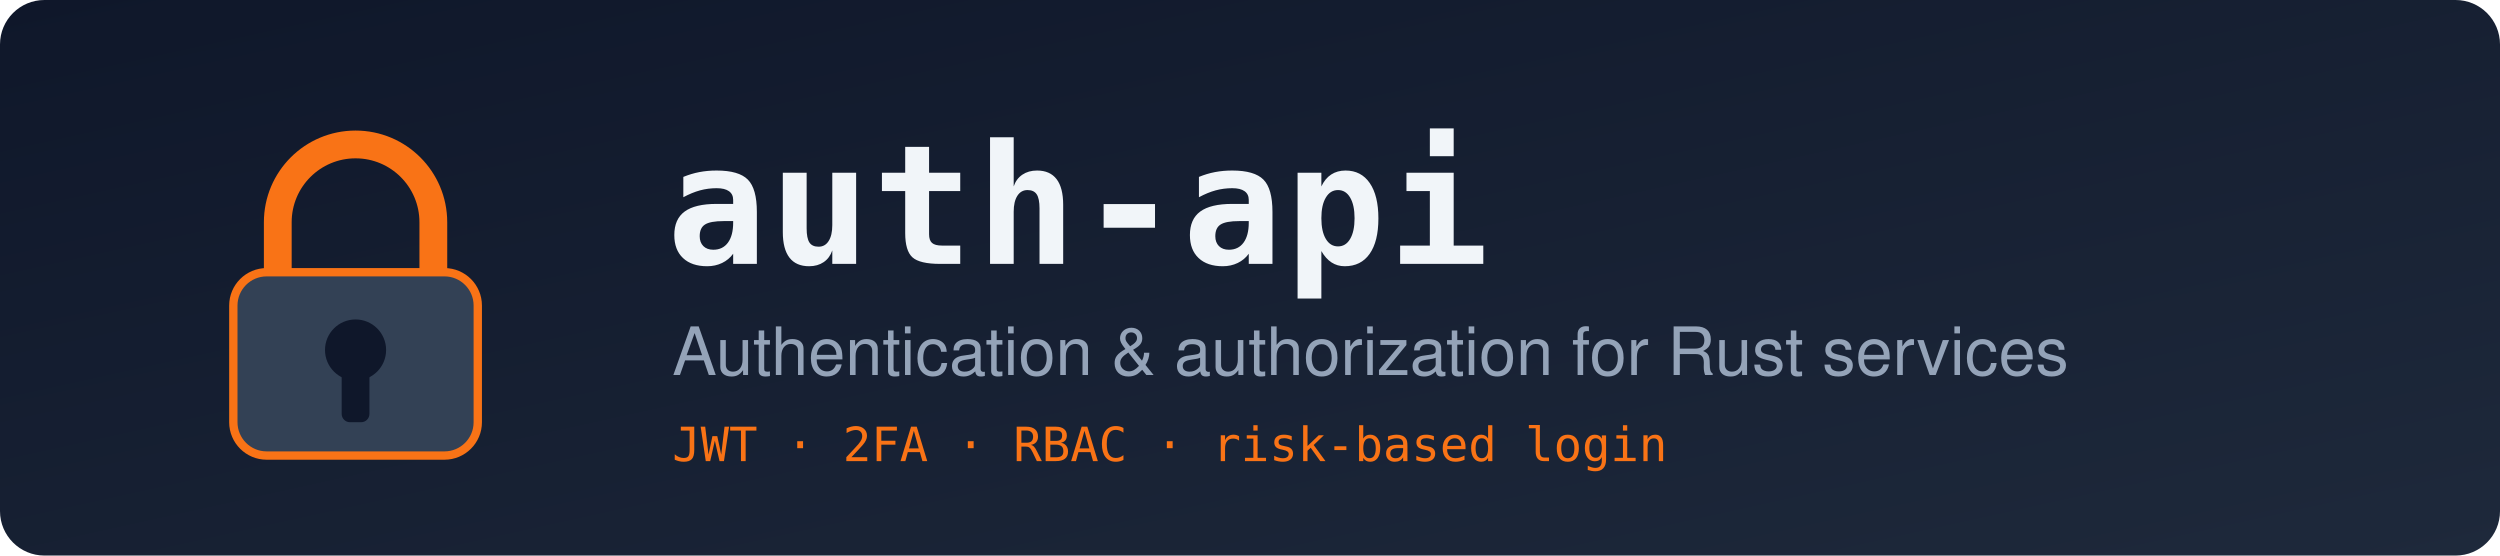
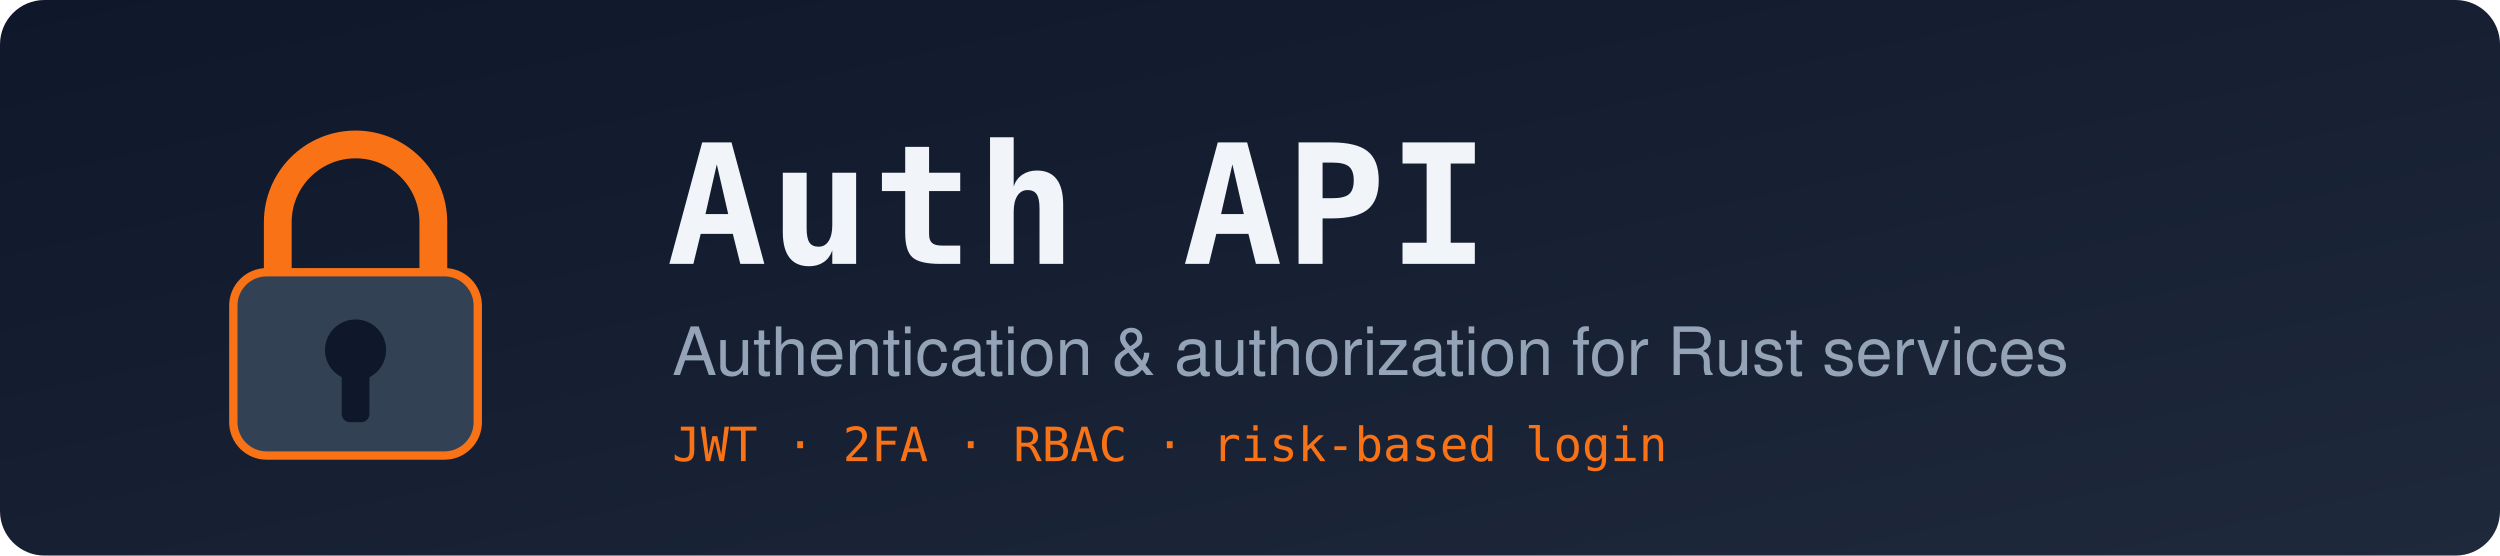
- <svg xmlns="http://www.w3.org/2000/svg" width="900" height="200" viewBox="0 0 900 200" role="img" aria-label="auth-api">
+ <svg xmlns="http://www.w3.org/2000/svg" width="900" height="200" viewBox="0 0 900 200" role="img" aria-label="Auth API">
  <defs>
    <linearGradient id="bg" x1="0" y1="0" x2="1" y2="1">
      <stop offset="0" stop-color="#0f172a" />
      <stop offset="1" stop-color="#1e293b" />
    </linearGradient>
  </defs>
  <rect width="900" height="200" rx="16" fill="url(#bg)" />
  <g transform="translate(78,46)">
    <path d="M22 52 L22 34 A28 28 0 0 1 78 34 L78 52" fill="none" stroke="#f97316" stroke-width="10" stroke-linecap="round" />
    <rect x="6" y="52" width="88" height="66" rx="12" fill="#334155" stroke="#f97316" stroke-width="3" />
    <circle cx="50" cy="80" r="11" fill="#0f172a" />
    <rect x="45" y="84" width="10" height="22" rx="3" fill="#0f172a" />
  </g>
-   <text x="240" y="95" font-family="Consolas, Menlo, monospace" font-size="60" font-weight="700" fill="#f1f5f9" letter-spacing="1">auth-api</text>
+   <text x="240" y="95" font-family="Consolas, Menlo, monospace" font-size="60" font-weight="700" fill="#f1f5f9" letter-spacing="1">Auth API</text>
  <text x="242" y="135" font-family="Segoe UI, Helvetica, Arial, sans-serif" font-size="24" fill="#94a3b8">Authentication &amp; authorization for Rust services</text>
  <text x="242" y="166" font-family="Consolas, Menlo, monospace" font-size="17" fill="#f97316">JWT · 2FA · RBAC · risk-based login</text>
</svg>
